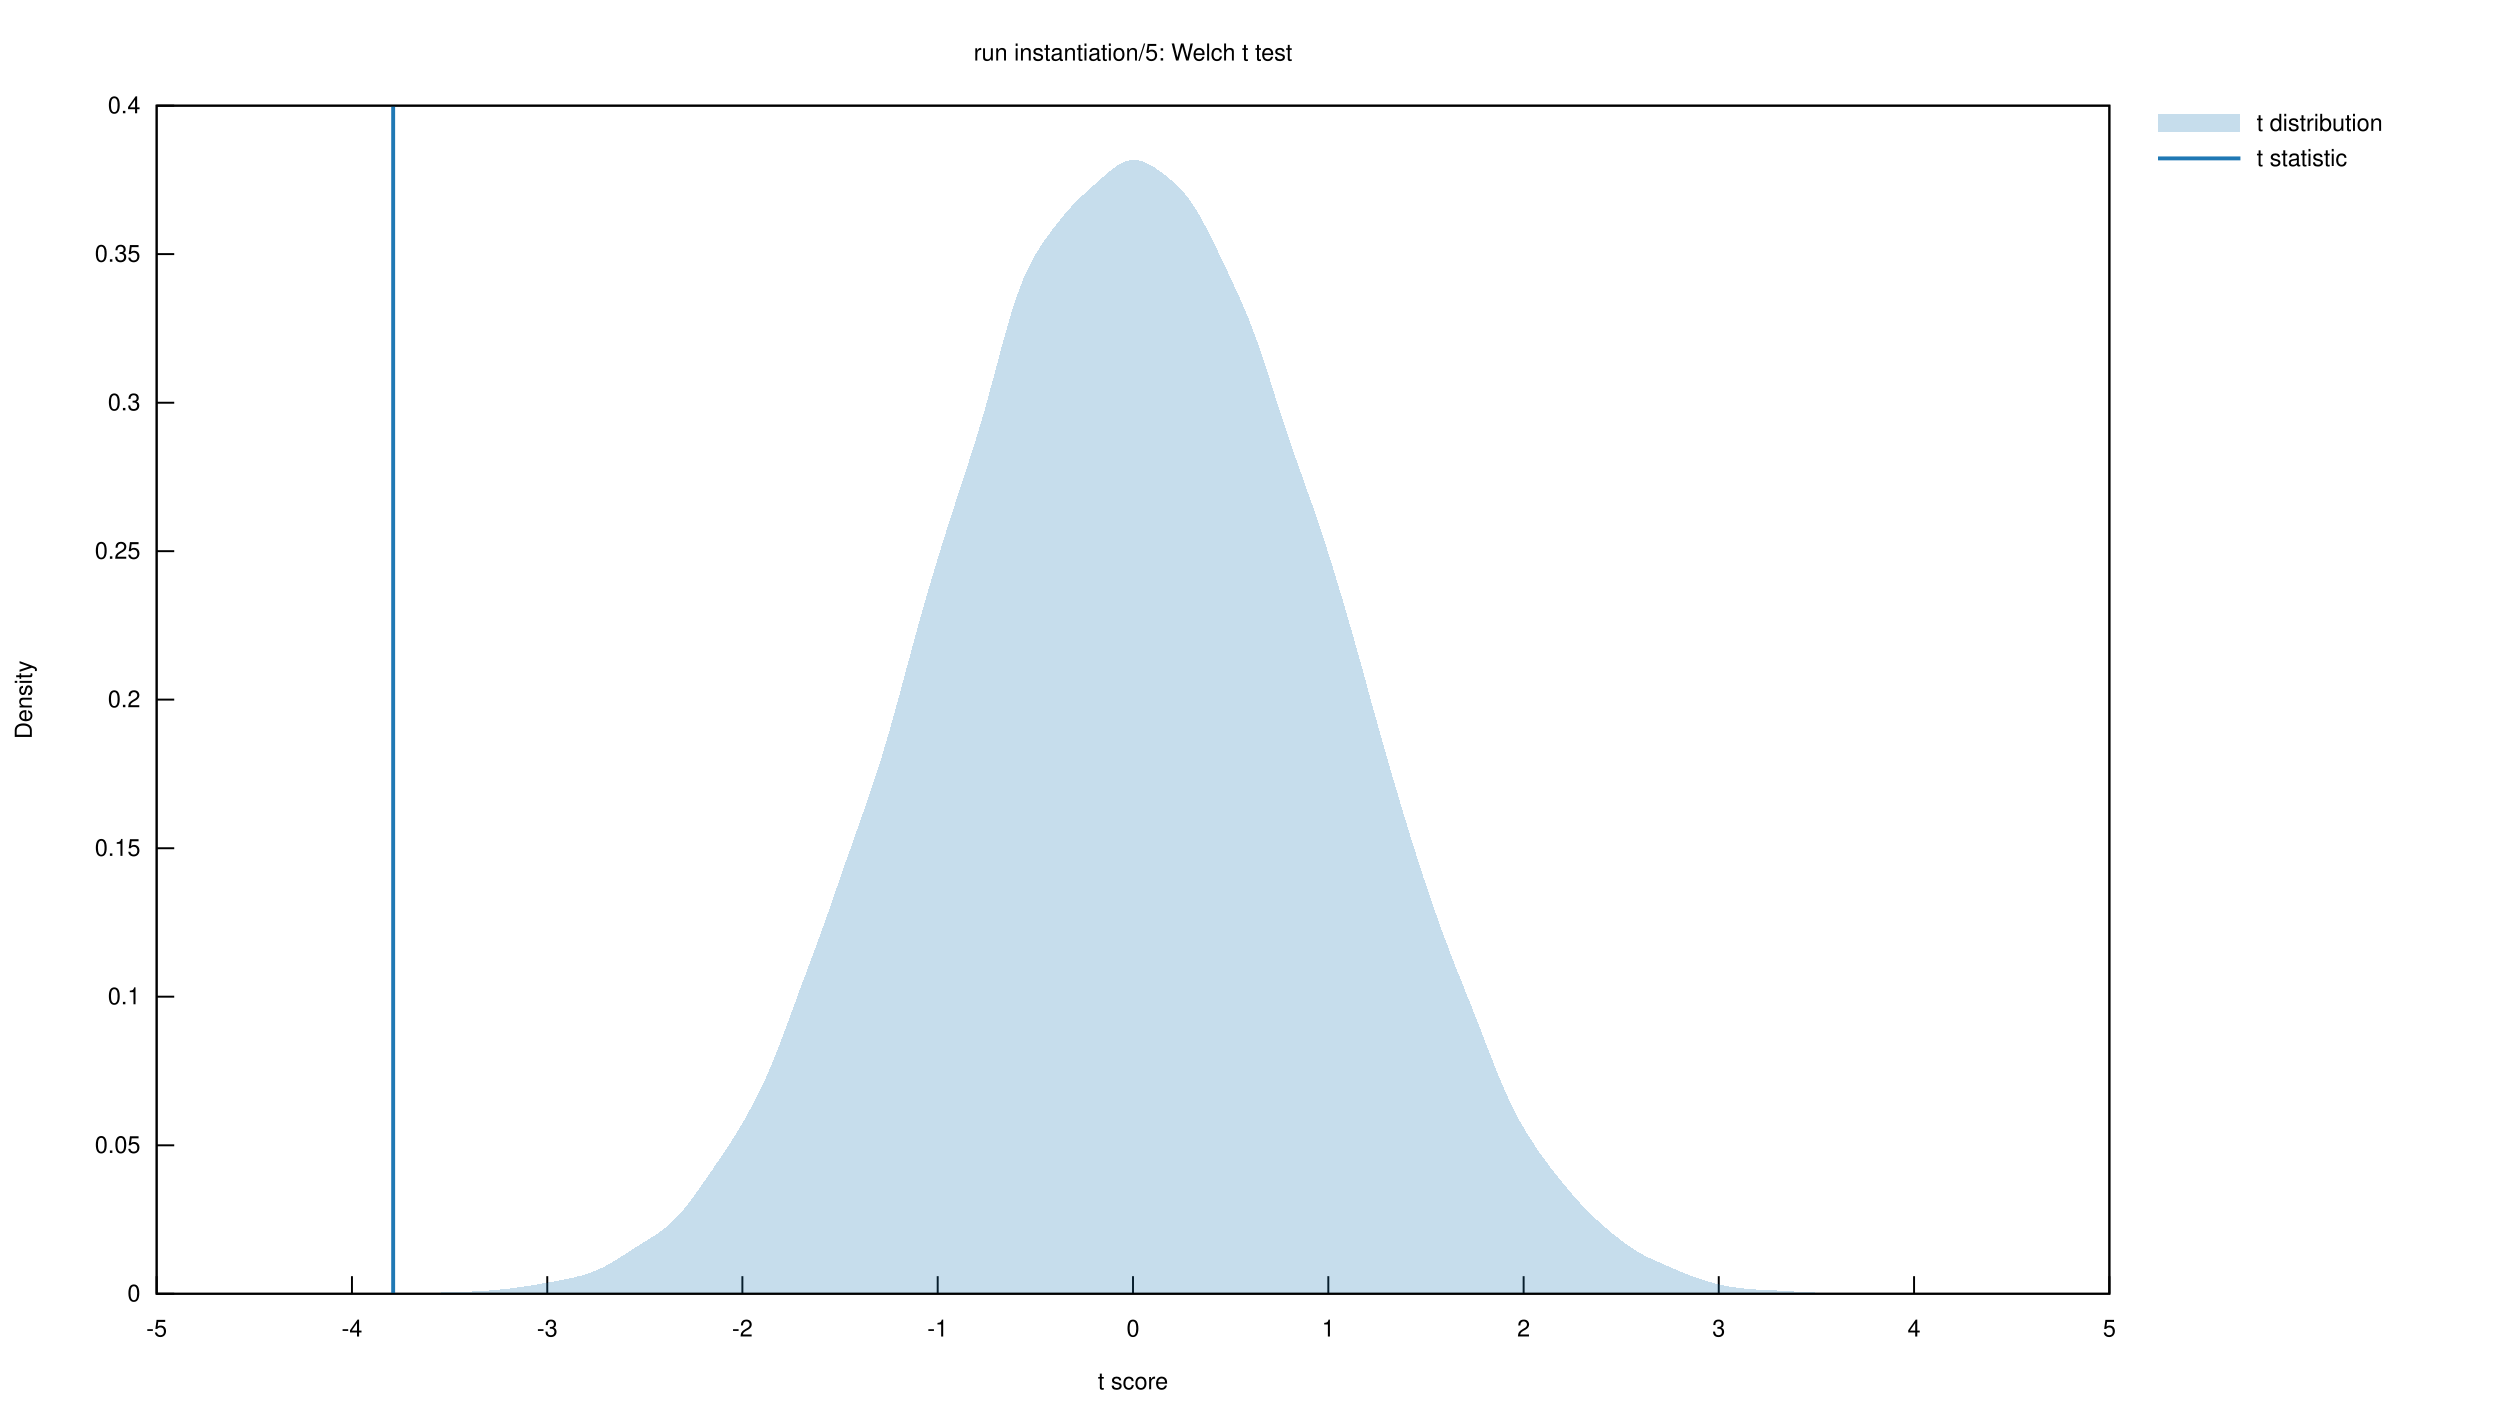
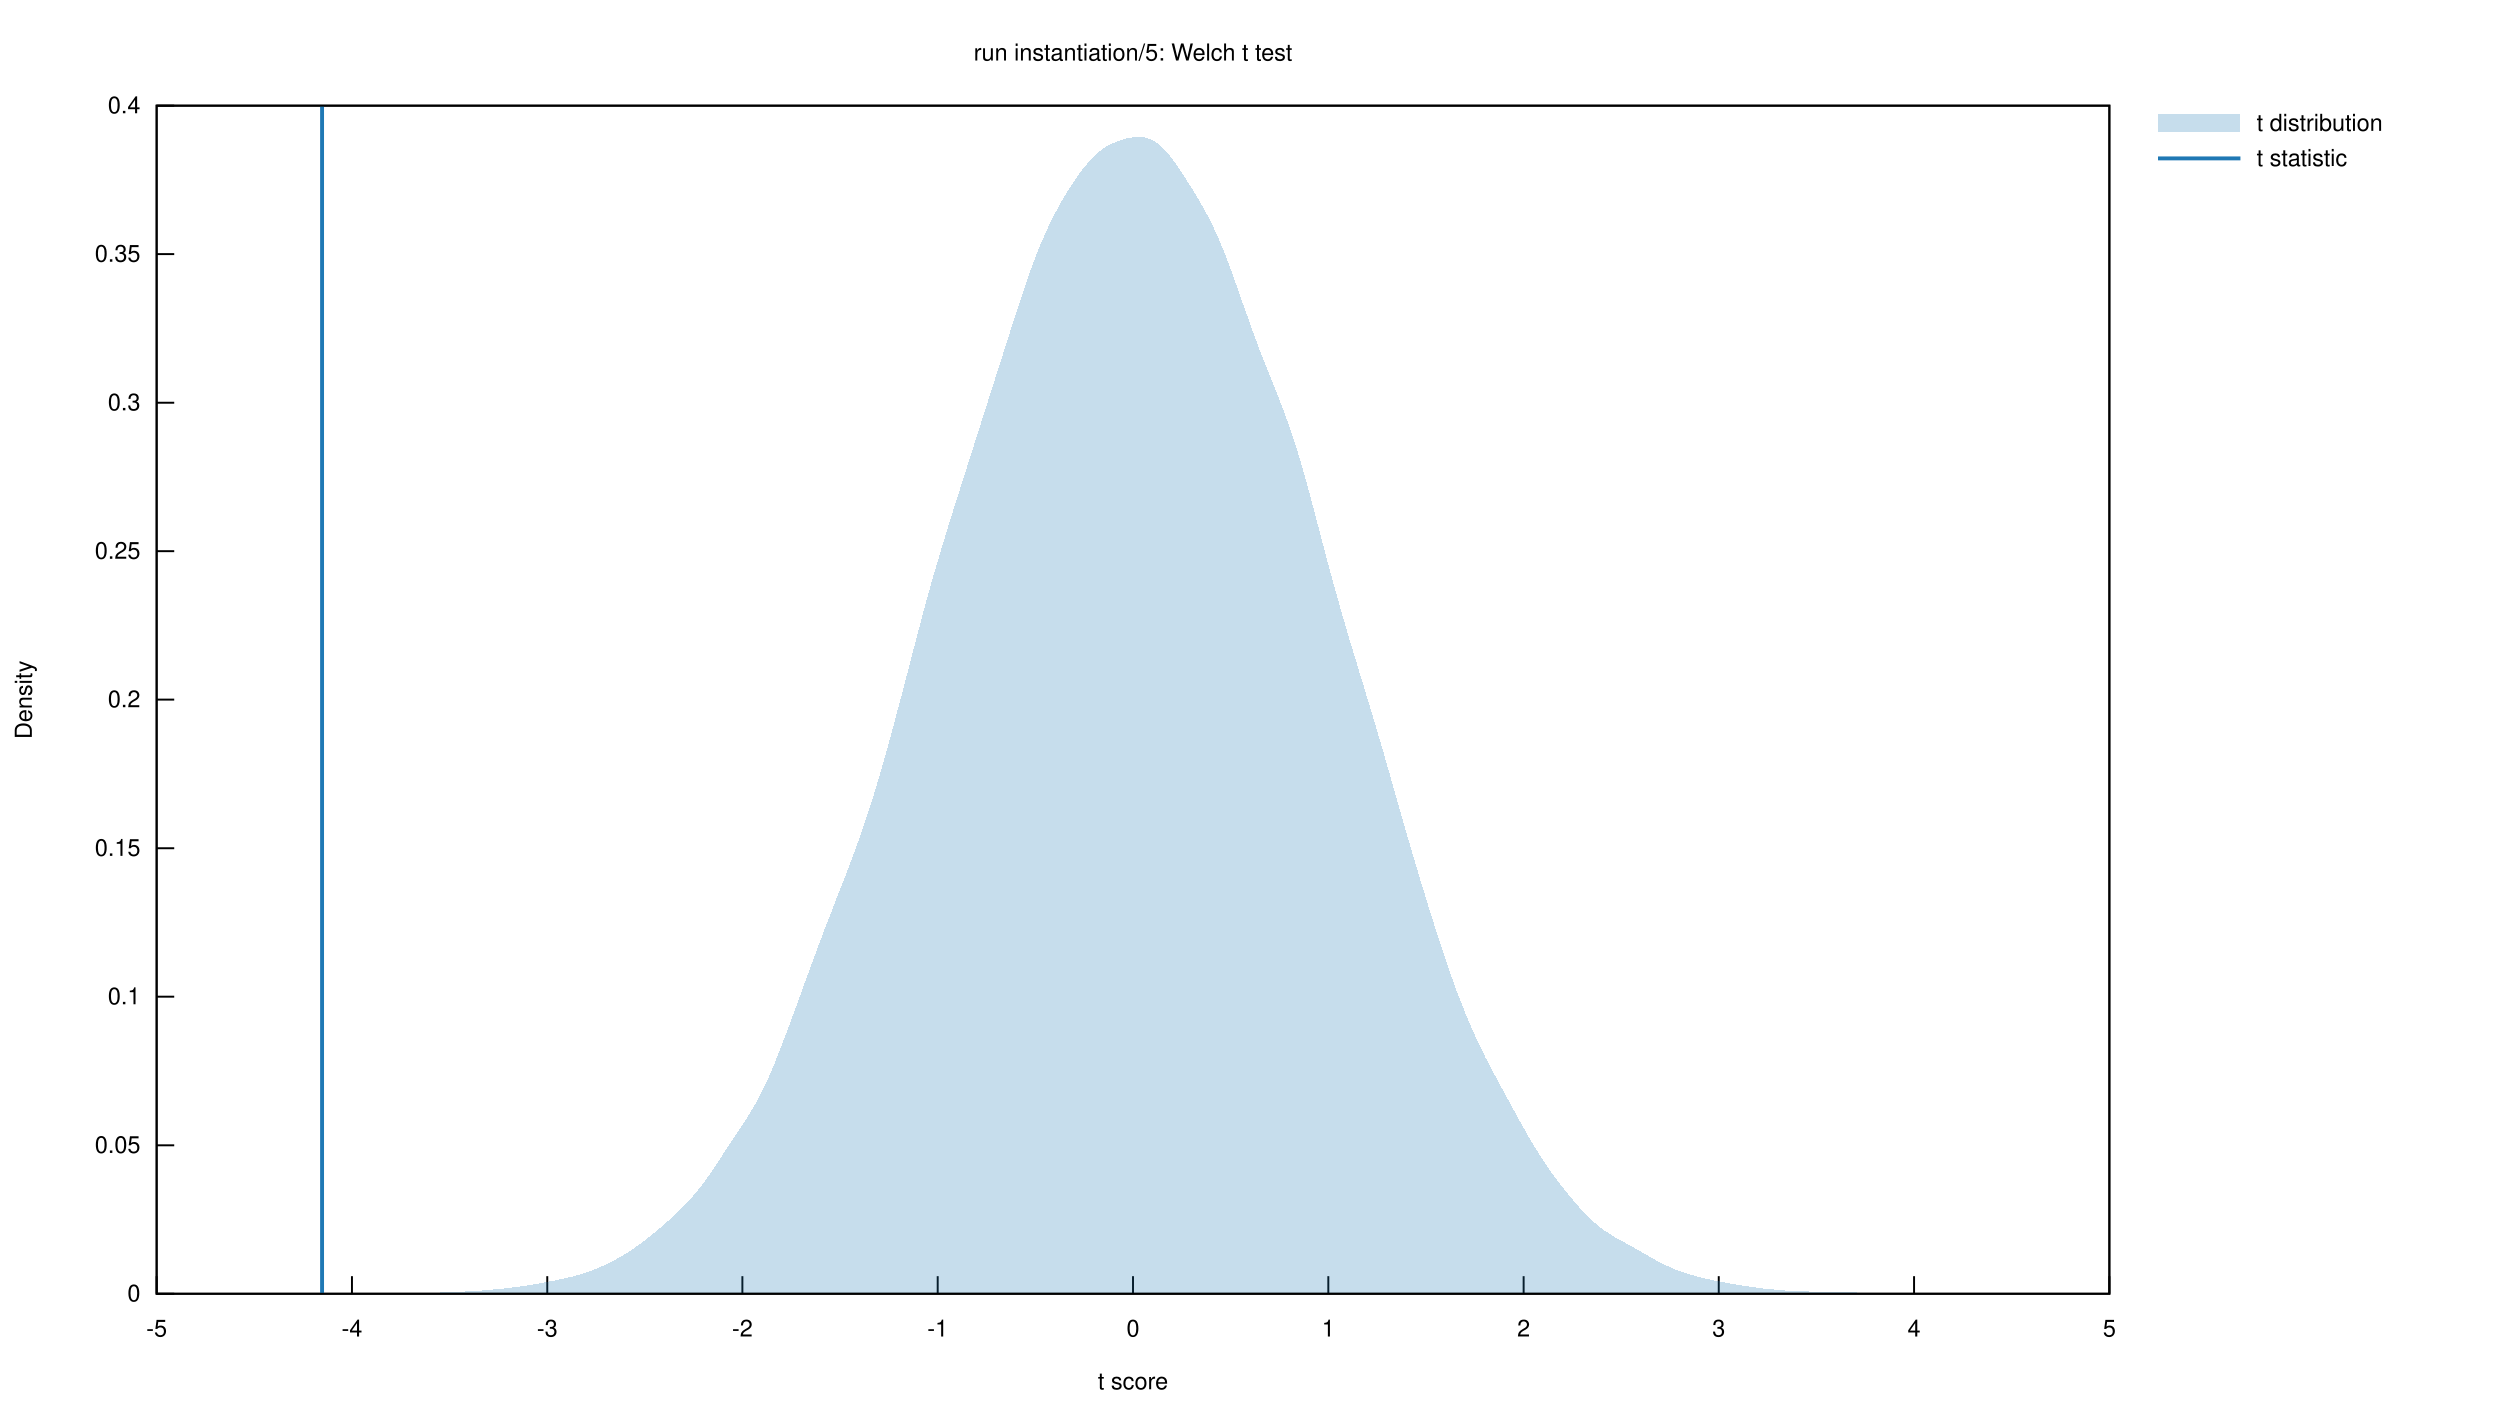
<svg xmlns="http://www.w3.org/2000/svg" xmlns:xlink="http://www.w3.org/1999/xlink" viewBox="0 0 1280 720">
  <g id="gnuplot_canvas">
    <rect x="0" y="0" width="1280" height="720" fill="none" />
    <defs>
      <circle id="gpDot" r="0.5" stroke-width="0.5" stroke="currentColor" />
      <path id="gpPt0" stroke-width="0.222" stroke="currentColor" d="M-1,0 h2 M0,-1 v2" />
      <path id="gpPt1" stroke-width="0.222" stroke="currentColor" d="M-1,-1 L1,1 M1,-1 L-1,1" />
      <path id="gpPt2" stroke-width="0.222" stroke="currentColor" d="M-1,0 L1,0 M0,-1 L0,1 M-1,-1 L1,1 M-1,1 L1,-1" />
      <rect id="gpPt3" stroke-width="0.222" stroke="currentColor" x="-1" y="-1" width="2" height="2" />
      <rect id="gpPt4" stroke-width="0.222" stroke="currentColor" fill="currentColor" x="-1" y="-1" width="2" height="2" />
      <circle id="gpPt5" stroke-width="0.222" stroke="currentColor" cx="0" cy="0" r="1" />
      <use xlink:href="#gpPt5" id="gpPt6" fill="currentColor" stroke="none" />
      <path id="gpPt7" stroke-width="0.222" stroke="currentColor" d="M0,-1.33 L-1.33,0.67 L1.33,0.67 z" />
      <use xlink:href="#gpPt7" id="gpPt8" fill="currentColor" stroke="none" />
      <use xlink:href="#gpPt7" id="gpPt9" stroke="currentColor" transform="rotate(180)" />
      <use xlink:href="#gpPt9" id="gpPt10" fill="currentColor" stroke="none" />
      <use xlink:href="#gpPt3" id="gpPt11" stroke="currentColor" transform="rotate(45)" />
      <use xlink:href="#gpPt11" id="gpPt12" fill="currentColor" stroke="none" />
      <path id="gpPt13" stroke-width="0.222" stroke="currentColor" d="M0,1.330 L1.265,0.411 L0.782,-1.067 L-0.782,-1.076 L-1.265,0.411 z" />
      <use xlink:href="#gpPt13" id="gpPt14" fill="currentColor" stroke="none" />
      <filter id="textbox" filterUnits="objectBoundingBox" x="0" y="0" height="1" width="1">
        <feFlood flood-color="white" flood-opacity="1" result="bgnd" />
        <feComposite in="SourceGraphic" in2="bgnd" operator="atop" />
      </filter>
      <filter id="greybox" filterUnits="objectBoundingBox" x="0" y="0" height="1" width="1">
        <feFlood flood-color="lightgrey" flood-opacity="1" result="grey" />
        <feComposite in="SourceGraphic" in2="grey" operator="atop" />
      </filter>
    </defs>
    <g fill="none" color="white" stroke="currentColor" stroke-width="1.00" stroke-linecap="butt" stroke-linejoin="miter">
</g>
    <g fill="none" color="black" stroke="currentColor" stroke-width="1.00" stroke-linecap="butt" stroke-linejoin="miter">
      <path stroke="black" d="M80.2,662.4 L89.2,662.4  " />
      <g transform="translate(71.9,666.3)" stroke="none" fill="black" font-family="Helvetica" font-size="12.00" text-anchor="end">
        <text>
          <tspan font-family="Helvetica"> 0</tspan>
        </text>
      </g>
    </g>
    <g fill="none" color="black" stroke="currentColor" stroke-width="1.00" stroke-linecap="butt" stroke-linejoin="miter">
      <path stroke="black" d="M80.2,586.4 L89.2,586.4  " />
      <g transform="translate(71.9,590.3)" stroke="none" fill="black" font-family="Helvetica" font-size="12.00" text-anchor="end">
        <text>
          <tspan font-family="Helvetica"> 0.05</tspan>
        </text>
      </g>
    </g>
    <g fill="none" color="black" stroke="currentColor" stroke-width="1.00" stroke-linecap="butt" stroke-linejoin="miter">
      <path stroke="black" d="M80.2,510.3 L89.2,510.3  " />
      <g transform="translate(71.9,514.2)" stroke="none" fill="black" font-family="Helvetica" font-size="12.00" text-anchor="end">
        <text>
          <tspan font-family="Helvetica"> 0.1</tspan>
        </text>
      </g>
    </g>
    <g fill="none" color="black" stroke="currentColor" stroke-width="1.00" stroke-linecap="butt" stroke-linejoin="miter">
      <path stroke="black" d="M80.2,434.3 L89.2,434.3  " />
      <g transform="translate(71.9,438.2)" stroke="none" fill="black" font-family="Helvetica" font-size="12.00" text-anchor="end">
        <text>
          <tspan font-family="Helvetica"> 0.15</tspan>
        </text>
      </g>
    </g>
    <g fill="none" color="black" stroke="currentColor" stroke-width="1.00" stroke-linecap="butt" stroke-linejoin="miter">
      <path stroke="black" d="M80.2,358.2 L89.2,358.2  " />
      <g transform="translate(71.9,362.1)" stroke="none" fill="black" font-family="Helvetica" font-size="12.00" text-anchor="end">
        <text>
          <tspan font-family="Helvetica"> 0.2</tspan>
        </text>
      </g>
    </g>
    <g fill="none" color="black" stroke="currentColor" stroke-width="1.00" stroke-linecap="butt" stroke-linejoin="miter">
      <path stroke="black" d="M80.2,282.2 L89.2,282.2  " />
      <g transform="translate(71.9,286.1)" stroke="none" fill="black" font-family="Helvetica" font-size="12.00" text-anchor="end">
        <text>
          <tspan font-family="Helvetica"> 0.25</tspan>
        </text>
      </g>
    </g>
    <g fill="none" color="black" stroke="currentColor" stroke-width="1.00" stroke-linecap="butt" stroke-linejoin="miter">
      <path stroke="black" d="M80.2,206.2 L89.2,206.2  " />
      <g transform="translate(71.9,210.1)" stroke="none" fill="black" font-family="Helvetica" font-size="12.00" text-anchor="end">
        <text>
          <tspan font-family="Helvetica"> 0.3</tspan>
        </text>
      </g>
    </g>
    <g fill="none" color="black" stroke="currentColor" stroke-width="1.00" stroke-linecap="butt" stroke-linejoin="miter">
      <path stroke="black" d="M80.2,130.1 L89.2,130.1  " />
      <g transform="translate(71.9,134.0)" stroke="none" fill="black" font-family="Helvetica" font-size="12.00" text-anchor="end">
        <text>
          <tspan font-family="Helvetica"> 0.35</tspan>
        </text>
      </g>
    </g>
    <g fill="none" color="black" stroke="currentColor" stroke-width="1.00" stroke-linecap="butt" stroke-linejoin="miter">
      <path stroke="black" d="M80.2,54.1 L89.2,54.1  " />
      <g transform="translate(71.9,58.0)" stroke="none" fill="black" font-family="Helvetica" font-size="12.00" text-anchor="end">
        <text>
          <tspan font-family="Helvetica"> 0.4</tspan>
        </text>
      </g>
    </g>
    <g fill="none" color="black" stroke="currentColor" stroke-width="1.00" stroke-linecap="butt" stroke-linejoin="miter">
      <path stroke="black" d="M80.2,662.4 L80.2,653.4  " />
      <g transform="translate(80.2,684.3)" stroke="none" fill="black" font-family="Helvetica" font-size="12.00" text-anchor="middle">
        <text>
          <tspan font-family="Helvetica">-5</tspan>
        </text>
      </g>
    </g>
    <g fill="none" color="black" stroke="currentColor" stroke-width="1.00" stroke-linecap="butt" stroke-linejoin="miter">
      <path stroke="black" d="M180.2,662.4 L180.2,653.4  " />
      <g transform="translate(180.2,684.3)" stroke="none" fill="black" font-family="Helvetica" font-size="12.00" text-anchor="middle">
        <text>
          <tspan font-family="Helvetica">-4</tspan>
        </text>
      </g>
    </g>
    <g fill="none" color="black" stroke="currentColor" stroke-width="1.00" stroke-linecap="butt" stroke-linejoin="miter">
      <path stroke="black" d="M280.2,662.4 L280.2,653.4  " />
      <g transform="translate(280.2,684.3)" stroke="none" fill="black" font-family="Helvetica" font-size="12.00" text-anchor="middle">
        <text>
          <tspan font-family="Helvetica">-3</tspan>
        </text>
      </g>
    </g>
    <g fill="none" color="black" stroke="currentColor" stroke-width="1.00" stroke-linecap="butt" stroke-linejoin="miter">
      <path stroke="black" d="M380.1,662.4 L380.1,653.4  " />
      <g transform="translate(380.1,684.3)" stroke="none" fill="black" font-family="Helvetica" font-size="12.00" text-anchor="middle">
        <text>
          <tspan font-family="Helvetica">-2</tspan>
        </text>
      </g>
    </g>
    <g fill="none" color="black" stroke="currentColor" stroke-width="1.00" stroke-linecap="butt" stroke-linejoin="miter">
      <path stroke="black" d="M480.1,662.4 L480.1,653.4  " />
      <g transform="translate(480.1,684.3)" stroke="none" fill="black" font-family="Helvetica" font-size="12.00" text-anchor="middle">
        <text>
          <tspan font-family="Helvetica">-1</tspan>
        </text>
      </g>
    </g>
    <g fill="none" color="black" stroke="currentColor" stroke-width="1.00" stroke-linecap="butt" stroke-linejoin="miter">
      <path stroke="black" d="M580.1,662.4 L580.1,653.4  " />
      <g transform="translate(580.1,684.3)" stroke="none" fill="black" font-family="Helvetica" font-size="12.00" text-anchor="middle">
        <text>
          <tspan font-family="Helvetica"> 0</tspan>
        </text>
      </g>
    </g>
    <g fill="none" color="black" stroke="currentColor" stroke-width="1.00" stroke-linecap="butt" stroke-linejoin="miter">
      <path stroke="black" d="M680.1,662.4 L680.1,653.4  " />
      <g transform="translate(680.1,684.3)" stroke="none" fill="black" font-family="Helvetica" font-size="12.00" text-anchor="middle">
        <text>
          <tspan font-family="Helvetica"> 1</tspan>
        </text>
      </g>
    </g>
    <g fill="none" color="black" stroke="currentColor" stroke-width="1.00" stroke-linecap="butt" stroke-linejoin="miter">
      <path stroke="black" d="M780.1,662.4 L780.1,653.4  " />
      <g transform="translate(780.1,684.3)" stroke="none" fill="black" font-family="Helvetica" font-size="12.00" text-anchor="middle">
        <text>
          <tspan font-family="Helvetica"> 2</tspan>
        </text>
      </g>
    </g>
    <g fill="none" color="black" stroke="currentColor" stroke-width="1.00" stroke-linecap="butt" stroke-linejoin="miter">
      <path stroke="black" d="M880.0,662.4 L880.0,653.4  " />
      <g transform="translate(880.0,684.3)" stroke="none" fill="black" font-family="Helvetica" font-size="12.00" text-anchor="middle">
        <text>
          <tspan font-family="Helvetica"> 3</tspan>
        </text>
      </g>
    </g>
    <g fill="none" color="black" stroke="currentColor" stroke-width="1.00" stroke-linecap="butt" stroke-linejoin="miter">
      <path stroke="black" d="M980.0,662.4 L980.0,653.4  " />
      <g transform="translate(980.0,684.3)" stroke="none" fill="black" font-family="Helvetica" font-size="12.00" text-anchor="middle">
        <text>
          <tspan font-family="Helvetica"> 4</tspan>
        </text>
      </g>
    </g>
    <g fill="none" color="black" stroke="currentColor" stroke-width="1.00" stroke-linecap="butt" stroke-linejoin="miter">
      <path stroke="black" d="M1080.0,662.4 L1080.0,653.4  " />
      <g transform="translate(1080.0,684.3)" stroke="none" fill="black" font-family="Helvetica" font-size="12.00" text-anchor="middle">
        <text>
          <tspan font-family="Helvetica"> 5</tspan>
        </text>
      </g>
    </g>
    <g fill="none" color="black" stroke="currentColor" stroke-width="1.00" stroke-linecap="butt" stroke-linejoin="miter">
</g>
    <g fill="none" color="black" stroke="currentColor" stroke-width="1.00" stroke-linecap="butt" stroke-linejoin="miter">
      <path stroke="black" d="M80.2,54.1 L80.2,662.4 L1080.0,662.4 L1080.0,54.1 L80.2,54.1 Z  " />
    </g>
    <g fill="none" color="black" stroke="currentColor" stroke-width="1.00" stroke-linecap="butt" stroke-linejoin="miter">
      <g transform="translate(16.3,358.3) rotate(270)" stroke="none" fill="black" font-family="Helvetica" font-size="12.00" text-anchor="middle">
        <text>
          <tspan font-family="Helvetica">Density</tspan>
        </text>
      </g>
    </g>
    <g fill="none" color="black" stroke="currentColor" stroke-width="1.00" stroke-linecap="butt" stroke-linejoin="miter">
      <g transform="translate(580.1,711.3)" stroke="none" fill="black" font-family="Helvetica" font-size="12.00" text-anchor="middle">
        <text>
          <tspan font-family="Helvetica">t score</tspan>
        </text>
      </g>
    </g>
    <g fill="none" color="black" stroke="currentColor" stroke-width="1.00" stroke-linecap="butt" stroke-linejoin="miter">
      <g transform="translate(580.1,31.0)" stroke="none" fill="black" font-family="Helvetica" font-size="12.00" text-anchor="middle">
        <text>
          <tspan font-family="Helvetica">run instantiation/5: Welch t test</tspan>
        </text>
      </g>
    </g>
    <g id="gnuplot_plot_1">
      <g fill="none" color="black" stroke="currentColor" stroke-width="1.00" stroke-linecap="butt" stroke-linejoin="miter">
        <g transform="translate(1155.4,67.0)" stroke="none" fill="black" font-family="Helvetica" font-size="12.00" text-anchor="start">
          <text>
            <tspan font-family="Helvetica">t distribution</tspan>
          </text>
        </g>
      </g>
      <g fill="none" color="black" stroke="currentColor" stroke-width="1.00" stroke-linecap="butt" stroke-linejoin="miter">
        <g stroke="none" shape-rendering="crispEdges">
          <polygon fill="rgb( 31, 120, 180)" fill-opacity="0.25" points="1104.9,67.6 1147.1,67.6 1147.1,58.6 1104.9,58.6 " />
-           <polygon fill="rgb( 31, 120, 180)" fill-opacity="0.25" points="147.0,662.4 148.7,662.4 150.4,662.4 152.2,662.4 153.9,662.4 155.6,662.4 157.3,662.4 159.1,662.4 160.8,662.4 162.5,662.4 164.3,662.4 166.0,662.4 167.7,662.4 169.5,662.4 171.2,662.3 172.9,662.3 174.7,662.3 176.4,662.3 178.1,662.3 179.9,662.3 181.6,662.3 183.3,662.3 185.1,662.3 186.8,662.3 188.5,662.3 190.3,662.3 192.0,662.3 193.7,662.3 195.5,662.3 197.2,662.3 198.9,662.3 200.6,662.3 202.4,662.3 204.1,662.3 205.8,662.3 207.6,662.3 209.3,662.3 211.0,662.2 212.8,662.2 214.5,662.1 216.2,662.1 218.0,662.0 219.7,662.0 221.4,661.9 223.2,661.8 224.9,661.8 226.6,661.7 228.4,661.7 230.1,661.6 231.8,661.5 233.6,661.5 235.3,661.4 237.0,661.4 238.8,661.3 240.5,661.3 242.2,661.2 243.9,661.1 245.7,661.0 247.4,660.9 249.1,660.8 250.9,660.7 252.6,660.5 254.3,660.4 256.1,660.2 257.8,660.0 259.5,659.8 261.3,659.7 263.0,659.4 264.7,659.2 266.5,659.0 268.2,658.7 269.9,658.5 271.7,658.2 273.4,657.9 275.1,657.6 276.9,657.3 278.6,657.0 280.3,656.7 282.1,656.4 283.8,656.1 285.5,655.8 287.3,655.4 289.0,655.1 290.7,654.7 292.4,654.4 294.2,654.0 295.9,653.5 297.6,653.1 299.4,652.6 301.1,652.0 302.8,651.4 304.6,650.7 306.3,650.0 308.0,649.2 309.8,648.3 311.5,647.3 313.2,646.4 315.0,645.3 316.7,644.3 318.4,643.2 320.2,642.1 321.9,640.9 323.6,639.8 325.4,638.7 327.1,637.6 328.8,636.5 330.6,635.5 332.3,634.4 334.0,633.3 335.7,632.2 337.5,631.0 339.2,629.7 340.9,628.4 342.7,626.9 344.4,625.3 346.1,623.6 347.9,621.7 349.6,619.7 351.3,617.6 353.1,615.3 354.8,613.0 356.5,610.6 358.3,608.2 360.0,605.7 361.7,603.2 363.5,600.7 365.2,598.2 366.9,595.6 368.7,593.1 370.4,590.5 372.1,587.9 373.9,585.2 375.6,582.5 377.3,579.7 379.1,576.8 380.8,573.9 382.5,570.8 384.2,567.7 386.0,564.5 387.7,561.1 389.4,557.6 391.2,553.9 392.9,550.1 394.6,546.0 396.4,541.8 398.1,537.5 399.8,533.0 401.6,528.3 403.3,523.7 405.0,518.9 406.8,514.2 408.5,509.5 410.2,504.7 412.0,500.1 413.7,495.4 415.4,490.8 417.2,486.1 418.9,481.4 420.6,476.7 422.4,471.9 424.1,467.0 425.8,462.1 427.5,457.1 429.3,452.1 431.0,447.1 432.7,442.1 434.5,437.2 436.2,432.3 437.9,427.3 439.7,422.5 441.4,417.6 443.1,412.6 444.9,407.6 446.6,402.5 448.3,397.3 450.1,391.9 451.8,386.3 453.5,380.5 455.3,374.5 457.0,368.4 458.7,362.2 460.5,355.8 462.2,349.4 463.9,343.0 465.7,336.6 467.4,330.2 469.1,323.9 470.8,317.7 472.6,311.6 474.3,305.6 476.0,299.7 477.8,293.8 479.5,288.1 481.2,282.4 483.0,276.8 484.7,271.2 486.4,265.8 488.2,260.4 489.9,255.1 491.6,249.8 493.4,244.5 495.1,239.3 496.8,233.9 498.6,228.5 500.3,222.9 502.0,217.1 503.8,211.2 505.5,205.0 507.2,198.6 509.0,192.2 510.7,185.7 512.4,179.2 514.2,172.8 515.9,166.7 517.6,160.9 519.3,155.4 521.1,150.3 522.8,145.7 524.5,141.4 526.3,137.6 528.0,134.2 529.7,131.0 531.5,128.1 533.2,125.4 534.9,122.9 536.7,120.5 538.4,118.1 540.1,115.9 541.9,113.6 543.6,111.5 545.3,109.4 547.1,107.4 548.8,105.5 550.5,103.7 552.3,102.0 554.0,100.3 555.7,98.7 557.5,97.1 559.2,95.6 560.9,94.0 562.6,92.5 564.4,90.9 566.1,89.4 567.8,87.9 569.6,86.5 571.3,85.3 573.0,84.1 574.8,83.2 576.5,82.5 578.2,82.1 580.0,81.8 581.7,81.9 583.4,82.2 585.2,82.7 586.9,83.4 588.6,84.3 590.4,85.3 592.1,86.4 593.8,87.6 595.6,88.9 597.3,90.3 599.0,91.7 600.8,93.2 602.5,94.8 604.2,96.6 606.0,98.5 607.7,100.5 609.4,102.8 611.1,105.3 612.9,108.1 614.6,111.0 616.3,114.2 618.1,117.5 619.8,121.0 621.5,124.5 623.3,128.1 625.0,131.7 626.7,135.4 628.5,139.0 630.2,142.7 631.9,146.4 633.7,150.1 635.4,154.0 637.1,158.0 638.9,162.2 640.6,166.6 642.3,171.2 644.1,176.0 645.8,181.0 647.5,186.2 649.3,191.6 651.0,197.0 652.7,202.4 654.4,207.8 656.2,213.2 657.9,218.5 659.6,223.6 661.4,228.7 663.1,233.7 664.8,238.6 666.6,243.5 668.3,248.4 670.0,253.3 671.8,258.2 673.5,263.2 675.2,268.3 677.0,273.5 678.7,278.8 680.4,284.2 682.2,289.8 683.9,295.4 685.6,301.1 687.4,306.9 689.1,312.8 690.8,318.8 692.6,324.9 694.3,331.0 696.0,337.2 697.8,343.4 699.5,349.7 701.2,356.0 702.9,362.2 704.7,368.5 706.4,374.7 708.1,380.8 709.9,386.9 711.6,393.0 713.3,398.9 715.1,404.8 716.8,410.6 718.5,416.4 720.3,422.1 722.0,427.7 723.7,433.3 725.5,438.8 727.2,444.2 728.9,449.5 730.7,454.7 732.4,459.9 734.1,464.9 735.9,469.8 737.6,474.7 739.3,479.4 741.1,484.0 742.8,488.6 744.5,493.0 746.2,497.4 748.0,501.7 749.7,506.0 751.4,510.4 753.2,514.7 754.9,519.1 756.6,523.5 758.4,528.0 760.1,532.5 761.8,537.0 763.6,541.5 765.3,545.9 767.0,550.2 768.8,554.4 770.5,558.4 772.2,562.2 774.0,565.9 775.7,569.4 777.4,572.7 779.2,575.8 780.9,578.8 782.6,581.6 784.4,584.3 786.1,586.9 787.8,589.5 789.5,591.9 791.3,594.3 793.0,596.6 794.7,598.9 796.5,601.1 798.2,603.3 799.9,605.4 801.7,607.5 803.4,609.6 805.1,611.6 806.9,613.6 808.6,615.5 810.3,617.4 812.1,619.2 813.8,621.0 815.5,622.7 817.3,624.3 819.0,625.9 820.7,627.4 822.5,628.9 824.2,630.4 825.9,631.8 827.7,633.2 829.4,634.6 831.1,635.9 832.9,637.1 834.6,638.4 836.3,639.5 838.0,640.6 839.8,641.6 841.5,642.6 843.2,643.5 845.0,644.3 846.7,645.1 848.4,645.9 850.2,646.6 851.9,647.4 853.6,648.1 855.4,648.9 857.1,649.6 858.8,650.3 860.6,651.1 862.3,651.8 864.0,652.5 865.8,653.2 867.5,653.8 869.2,654.4 871.0,655.0 872.7,655.6 874.4,656.1 876.2,656.6 877.9,657.1 879.6,657.5 881.3,657.9 883.1,658.3 884.8,658.6 886.5,658.9 888.3,659.1 890.0,659.4 891.7,659.6 893.5,659.8 895.2,659.9 896.9,660.1 898.7,660.2 900.4,660.3 902.1,660.4 903.9,660.5 905.6,660.6 907.3,660.7 909.1,660.7 910.8,660.8 912.5,660.9 914.3,661.0 916.0,661.1 917.7,661.2 919.5,661.3 921.2,661.4 922.9,661.5 924.7,661.6 926.4,661.6 928.1,661.7 929.8,661.8 931.6,661.9 933.3,661.9 935.0,662.0 936.8,662.0 938.5,662.1 940.2,662.1 942.0,662.1 943.7,662.2 945.4,662.2 947.2,662.2 948.9,662.3 950.6,662.3 952.4,662.3 954.1,662.3 955.8,662.3 957.6,662.3 959.3,662.4 961.0,662.4 962.8,662.4 964.5,662.4 966.2,662.4 968.0,662.4 969.7,662.4 971.4,662.4 973.1,662.3 974.9,662.3 976.6,662.3 978.3,662.3 980.1,662.3 981.8,662.3 983.5,662.3 985.3,662.4 987.0,662.4 988.7,662.4 990.5,662.4 992.2,662.4 993.9,662.4 995.7,662.4 997.4,662.4 999.1,662.4 1000.9,662.4 1002.6,662.4 1004.3,662.4 1006.1,662.4 1007.8,662.4 1009.5,662.4 1011.3,662.4 1011.3,662.4 1009.5,662.4 1007.8,662.4 1006.1,662.4 1004.3,662.4 1002.6,662.4 1000.9,662.4 999.1,662.4 997.4,662.4 995.7,662.4 993.9,662.4 992.2,662.4 990.5,662.4 988.7,662.4 987.0,662.4 985.3,662.4 983.5,662.4 981.8,662.4 980.1,662.4 978.3,662.4 976.6,662.4 974.9,662.4 973.1,662.4 971.4,662.4 969.7,662.4 968.0,662.4 966.2,662.4 964.5,662.4 962.8,662.4 961.0,662.4 959.3,662.4 957.6,662.4 955.8,662.4 954.1,662.4 952.4,662.4 950.6,662.4 948.9,662.4 947.2,662.4 945.4,662.4 943.7,662.4 942.0,662.4 940.2,662.4 938.5,662.4 936.8,662.4 935.0,662.4 933.3,662.4 931.6,662.4 929.8,662.4 928.1,662.4 926.4,662.4 924.7,662.4 922.9,662.4 921.2,662.4 919.5,662.4 917.7,662.4 916.0,662.4 914.3,662.4 912.5,662.4 910.8,662.4 909.1,662.4 907.3,662.4 905.6,662.4 903.9,662.4 902.1,662.4 900.4,662.4 898.7,662.4 896.9,662.4 895.2,662.4 893.5,662.4 891.7,662.4 890.0,662.4 888.3,662.4 886.5,662.4 884.8,662.4 883.1,662.4 881.3,662.4 879.6,662.4 877.9,662.4 876.2,662.4 874.4,662.4 872.7,662.4 871.0,662.4 869.2,662.4 867.5,662.4 865.8,662.4 864.0,662.4 862.3,662.4 860.6,662.4 858.8,662.4 857.1,662.4 855.4,662.4 853.6,662.4 851.9,662.4 850.2,662.4 848.4,662.4 846.7,662.4 845.0,662.4 843.2,662.4 841.5,662.4 839.8,662.4 838.0,662.4 836.3,662.4 834.6,662.4 832.9,662.4 831.1,662.4 829.4,662.4 827.7,662.4 825.9,662.4 824.2,662.4 822.5,662.4 820.7,662.4 819.0,662.4 817.3,662.4 815.5,662.4 813.8,662.4 812.1,662.4 810.3,662.4 808.6,662.4 806.9,662.4 805.1,662.4 803.4,662.4 801.7,662.4 799.9,662.4 798.2,662.4 796.5,662.4 794.7,662.4 793.0,662.4 791.3,662.4 789.5,662.4 787.8,662.4 786.1,662.4 784.4,662.4 782.6,662.4 780.9,662.4 779.2,662.4 777.4,662.4 775.7,662.4 774.0,662.4 772.2,662.4 770.5,662.4 768.8,662.4 767.0,662.4 765.3,662.4 763.6,662.4 761.8,662.4 760.1,662.4 758.4,662.4 756.6,662.4 754.9,662.4 753.2,662.4 751.4,662.4 749.7,662.4 748.0,662.4 746.2,662.4 744.5,662.4 742.8,662.4 741.1,662.4 739.3,662.4 737.6,662.4 735.9,662.4 734.1,662.4 732.4,662.4 730.7,662.4 728.9,662.4 727.2,662.4 725.5,662.4 723.7,662.4 722.0,662.4 720.3,662.4 718.5,662.4 716.8,662.4 715.1,662.4 713.3,662.4 711.6,662.4 709.9,662.4 708.1,662.4 706.4,662.4 704.7,662.4 702.9,662.4 701.2,662.4 699.5,662.4 697.8,662.4 696.0,662.4 694.3,662.4 692.6,662.4 690.8,662.4 689.1,662.4 687.4,662.4 685.6,662.4 683.9,662.4 682.2,662.4 680.4,662.4 678.7,662.4 677.0,662.4 675.2,662.4 673.5,662.4 671.8,662.4 670.0,662.4 668.3,662.4 666.6,662.4 664.8,662.4 663.1,662.4 661.4,662.4 659.6,662.4 657.9,662.4 656.2,662.4 654.4,662.4 652.7,662.4 651.0,662.4 649.3,662.4 647.5,662.4 645.8,662.4 644.1,662.4 642.3,662.4 640.6,662.4 638.9,662.4 637.1,662.4 635.4,662.4 633.7,662.4 631.9,662.4 630.2,662.4 628.5,662.4 626.7,662.4 625.0,662.4 623.3,662.4 621.5,662.4 619.8,662.4 618.1,662.4 616.3,662.4 614.6,662.4 612.9,662.4 611.1,662.4 609.4,662.4 607.7,662.4 606.0,662.4 604.2,662.4 602.5,662.4 600.8,662.4 599.0,662.4 597.3,662.4 595.6,662.4 593.8,662.4 592.1,662.4 590.4,662.4 588.6,662.4 586.9,662.4 585.2,662.4 583.4,662.4 581.7,662.4 580.0,662.4 578.2,662.4 576.5,662.4 574.8,662.4 573.0,662.4 571.3,662.4 569.6,662.4 567.8,662.4 566.1,662.4 564.4,662.4 562.6,662.4 560.9,662.4 559.2,662.4 557.5,662.4 555.7,662.4 554.0,662.4 552.3,662.4 550.5,662.4 548.8,662.4 547.1,662.4 545.3,662.4 543.6,662.4 541.9,662.4 540.1,662.4 538.4,662.4 536.7,662.4 534.9,662.4 533.2,662.4 531.5,662.4 529.7,662.4 528.0,662.4 526.3,662.4 524.5,662.4 522.8,662.4 521.1,662.4 519.3,662.4 517.6,662.4 515.9,662.4 514.2,662.4 512.4,662.4 510.7,662.4 509.0,662.4 507.2,662.4 505.5,662.4 503.8,662.4 502.0,662.4 500.3,662.4 498.6,662.4 496.8,662.4 495.1,662.4 493.4,662.4 491.6,662.4 489.9,662.4 488.2,662.4 486.4,662.4 484.7,662.4 483.0,662.4 481.2,662.4 479.5,662.4 477.8,662.4 476.0,662.4 474.3,662.4 472.6,662.4 470.8,662.4 469.1,662.4 467.4,662.4 465.7,662.4 463.9,662.4 462.2,662.4 460.5,662.4 458.7,662.4 457.0,662.4 455.3,662.4 453.5,662.4 451.8,662.4 450.1,662.4 448.3,662.4 446.6,662.4 444.9,662.4 443.1,662.4 441.4,662.4 439.7,662.4 437.9,662.4 436.2,662.4 434.5,662.4 432.7,662.4 431.0,662.4 429.3,662.4 427.5,662.4 425.8,662.4 424.1,662.4 422.4,662.4 420.6,662.4 418.9,662.4 417.2,662.4 415.4,662.4 413.7,662.4 412.0,662.4 410.2,662.4 408.5,662.4 406.8,662.4 405.0,662.4 403.3,662.4 401.6,662.4 399.8,662.4 398.1,662.4 396.4,662.4 394.6,662.4 392.9,662.4 391.2,662.4 389.4,662.4 387.7,662.4 386.0,662.4 384.2,662.4 382.5,662.4 380.8,662.4 379.1,662.4 377.3,662.4 375.6,662.4 373.9,662.4 372.1,662.4 370.4,662.4 368.7,662.4 366.9,662.4 365.2,662.4 363.5,662.4 361.7,662.4 360.0,662.4 358.3,662.4 356.5,662.4 354.8,662.4 353.1,662.4 351.3,662.4 349.6,662.4 347.9,662.4 346.1,662.4 344.4,662.4 342.7,662.4 340.9,662.4 339.2,662.4 337.5,662.4 335.7,662.4 334.0,662.4 332.3,662.4 330.6,662.4 328.8,662.4 327.1,662.4 325.4,662.4 323.6,662.4 321.9,662.4 320.2,662.4 318.4,662.4 316.7,662.4 315.0,662.4 313.2,662.4 311.5,662.4 309.8,662.4 308.0,662.4 306.3,662.4 304.6,662.4 302.8,662.4 301.1,662.4 299.4,662.4 297.6,662.4 295.9,662.4 294.2,662.4 292.4,662.4 290.7,662.4 289.0,662.4 287.3,662.4 285.5,662.4 283.8,662.4 282.1,662.4 280.3,662.4 278.6,662.4 276.9,662.4 275.1,662.4 273.4,662.4 271.7,662.4 269.9,662.4 268.2,662.4 266.5,662.4 264.7,662.4 263.0,662.4 261.3,662.4 259.5,662.4 257.8,662.4 256.1,662.4 254.3,662.4 252.6,662.4 250.9,662.4 249.1,662.4 247.4,662.4 245.7,662.4 243.9,662.4 242.2,662.4 240.5,662.4 238.8,662.4 237.0,662.4 235.3,662.4 233.6,662.4 231.8,662.4 230.1,662.4 228.4,662.4 226.6,662.4 224.9,662.4 223.2,662.4 221.4,662.4 219.7,662.4 218.0,662.4 216.2,662.4 214.5,662.4 212.8,662.4 211.0,662.4 209.3,662.4 207.6,662.4 205.8,662.4 204.1,662.4 202.4,662.4 200.6,662.4 198.9,662.4 197.2,662.4 195.5,662.4 193.7,662.4 192.0,662.4 190.3,662.4 188.5,662.4 186.8,662.4 185.1,662.4 183.3,662.4 181.6,662.4 179.9,662.4 178.1,662.4 176.4,662.4 174.7,662.4 172.9,662.4 171.2,662.4 169.5,662.4 167.7,662.4 166.0,662.4 164.3,662.4 162.5,662.4 160.8,662.4 159.1,662.4 157.3,662.4 155.6,662.4 153.9,662.4 152.2,662.4 150.4,662.4 148.7,662.4 147.0,662.4 " />
+           <polygon fill="rgb( 31, 120, 180)" fill-opacity="0.25" points="175.7,662.4 177.4,662.4 179.2,662.4 180.9,662.4 182.7,662.4 184.4,662.4 186.2,662.4 187.9,662.4 189.7,662.4 191.4,662.4 193.2,662.3 194.9,662.3 196.7,662.3 198.4,662.3 200.2,662.3 201.9,662.2 203.7,662.2 205.4,662.2 207.2,662.1 208.9,662.1 210.7,662.1 212.4,662.0 214.2,662.0 216.0,662.0 217.7,661.9 219.5,661.9 221.2,661.9 223.0,661.8 224.7,661.8 226.5,661.7 228.2,661.7 230.0,661.6 231.7,661.5 233.5,661.5 235.2,661.4 237.0,661.3 238.7,661.2 240.5,661.1 242.2,661.0 244.0,660.9 245.7,660.8 247.5,660.7 249.2,660.5 251.0,660.4 252.7,660.2 254.5,660.1 256.2,659.9 258.0,659.7 259.7,659.5 261.5,659.3 263.2,659.1 265.0,658.8 266.8,658.6 268.5,658.3 270.3,658.1 272.0,657.8 273.8,657.5 275.5,657.2 277.3,656.9 279.0,656.6 280.8,656.2 282.5,655.9 284.3,655.6 286.0,655.2 287.8,654.8 289.5,654.4 291.3,654.0 293.0,653.6 294.8,653.1 296.5,652.7 298.3,652.1 300.0,651.6 301.8,650.9 303.5,650.3 305.3,649.6 307.0,648.8 308.8,648.1 310.5,647.2 312.3,646.4 314.0,645.5 315.8,644.5 317.5,643.6 319.3,642.5 321.1,641.5 322.8,640.3 324.6,639.1 326.3,637.9 328.1,636.6 329.8,635.3 331.6,633.9 333.3,632.5 335.1,631.1 336.8,629.7 338.6,628.2 340.3,626.7 342.1,625.1 343.8,623.5 345.6,621.9 347.3,620.2 349.1,618.5 350.8,616.7 352.6,614.9 354.3,612.9 356.1,610.9 357.8,608.8 359.6,606.5 361.3,604.1 363.1,601.7 364.8,599.1 366.6,596.5 368.3,593.8 370.1,591.1 371.8,588.4 373.6,585.7 375.4,583.1 377.1,580.4 378.9,577.8 380.6,575.1 382.4,572.4 384.1,569.6 385.9,566.7 387.6,563.6 389.4,560.3 391.1,556.8 392.9,553.0 394.6,549.1 396.4,544.9 398.1,540.6 399.9,536.1 401.6,531.5 403.4,526.9 405.1,522.1 406.9,517.4 408.6,512.6 410.4,507.8 412.1,503.0 413.9,498.2 415.6,493.4 417.4,488.7 419.1,484.0 420.9,479.3 422.6,474.6 424.4,470.1 426.2,465.5 427.9,461.0 429.7,456.5 431.4,452.0 433.2,447.5 434.9,442.9 436.7,438.2 438.4,433.5 440.2,428.6 441.9,423.6 443.7,418.4 445.4,413.0 447.2,407.5 448.9,401.8 450.7,395.9 452.4,389.8 454.2,383.6 455.9,377.3 457.7,370.8 459.4,364.2 461.2,357.6 462.9,350.9 464.7,344.2 466.4,337.4 468.2,330.7 469.9,324.1 471.7,317.4 473.4,310.9 475.2,304.5 476.9,298.2 478.7,292.1 480.5,286.1 482.2,280.2 484.0,274.4 485.7,268.7 487.5,263.1 489.2,257.6 491.0,252.1 492.7,246.6 494.5,241.1 496.2,235.6 498.0,230.1 499.7,224.6 501.5,219.1 503.2,213.6 505.0,208.1 506.7,202.6 508.5,197.1 510.2,191.6 512.0,186.1 513.7,180.7 515.5,175.2 517.2,169.7 519.0,164.3 520.7,158.9 522.5,153.5 524.2,148.3 526.0,143.2 527.7,138.2 529.5,133.4 531.2,128.9 533.0,124.5 534.8,120.4 536.5,116.6 538.3,112.9 540.0,109.5 541.8,106.2 543.5,103.1 545.3,100.1 547.0,97.3 548.8,94.5 550.5,91.9 552.3,89.4 554.0,87.0 555.8,84.8 557.5,82.8 559.3,80.9 561.0,79.2 562.8,77.6 564.5,76.3 566.3,75.1 568.0,74.1 569.8,73.3 571.5,72.6 573.3,71.9 575.0,71.4 576.8,70.9 578.5,70.6 580.3,70.3 582.0,70.1 583.8,70.1 585.6,70.3 587.3,70.7 589.1,71.3 590.8,72.1 592.6,73.3 594.3,74.7 596.1,76.4 597.8,78.4 599.6,80.6 601.3,82.9 603.1,85.4 604.8,88.1 606.6,90.7 608.3,93.5 610.1,96.2 611.8,99.1 613.6,102.0 615.3,105.0 617.1,108.1 618.8,111.4 620.6,114.9 622.3,118.6 624.1,122.6 625.8,126.7 627.6,131.1 629.3,135.7 631.1,140.5 632.8,145.3 634.6,150.3 636.3,155.3 638.1,160.3 639.9,165.3 641.6,170.2 643.4,174.9 645.1,179.6 646.9,184.1 648.6,188.5 650.4,192.9 652.1,197.3 653.9,201.6 655.6,206.1 657.4,210.7 659.1,215.5 660.9,220.5 662.6,225.7 664.4,231.3 666.1,237.1 667.9,243.2 669.6,249.5 671.4,256.0 673.1,262.6 674.9,269.3 676.6,275.9 678.4,282.6 680.1,289.1 681.9,295.6 683.6,302.0 685.4,308.2 687.1,314.3 688.9,320.3 690.6,326.3 692.4,332.2 694.2,338.0 695.9,343.8 697.7,349.5 699.4,355.3 701.2,361.1 702.9,366.9 704.7,372.8 706.4,378.7 708.2,384.7 709.9,390.8 711.7,396.9 713.4,403.1 715.2,409.2 716.9,415.4 718.7,421.5 720.4,427.6 722.2,433.6 723.9,439.5 725.7,445.4 727.4,451.2 729.2,456.9 730.9,462.6 732.7,468.2 734.4,473.7 736.2,479.2 737.9,484.6 739.7,489.9 741.4,495.0 743.2,500.1 744.9,505.0 746.7,509.7 748.5,514.2 750.2,518.6 752.0,522.9 753.7,526.9 755.5,530.8 757.2,534.6 759.0,538.2 760.7,541.7 762.5,545.1 764.2,548.4 766.0,551.7 767.7,554.9 769.5,558.1 771.2,561.3 773.0,564.5 774.7,567.7 776.5,570.9 778.2,574.1 780.0,577.3 781.7,580.4 783.5,583.4 785.2,586.4 787.0,589.2 788.7,592.0 790.5,594.7 792.2,597.3 794.0,599.8 795.7,602.2 797.5,604.6 799.3,606.9 801.0,609.1 802.8,611.3 804.5,613.4 806.3,615.5 808.0,617.5 809.8,619.5 811.5,621.3 813.3,623.1 815.0,624.8 816.8,626.3 818.5,627.8 820.3,629.1 822.0,630.4 823.8,631.5 825.5,632.6 827.3,633.7 829.0,634.7 830.8,635.6 832.5,636.6 834.3,637.5 836.0,638.5 837.8,639.5 839.5,640.5 841.3,641.5 843.0,642.5 844.8,643.5 846.5,644.5 848.3,645.5 850.0,646.4 851.8,647.3 853.6,648.1 855.3,648.9 857.1,649.7 858.8,650.4 860.6,651.0 862.3,651.6 864.1,652.2 865.8,652.7 867.6,653.2 869.3,653.7 871.1,654.1 872.8,654.5 874.6,654.9 876.3,655.3 878.1,655.7 879.8,656.0 881.6,656.3 883.3,656.7 885.1,657.0 886.8,657.3 888.6,657.6 890.3,657.9 892.1,658.2 893.8,658.4 895.6,658.7 897.3,659.0 899.1,659.2 900.8,659.5 902.6,659.7 904.3,659.9 906.1,660.1 907.9,660.2 909.6,660.4 911.4,660.5 913.1,660.7 914.9,660.8 916.6,660.8 918.4,660.9 920.1,661.0 921.9,661.1 923.6,661.1 925.4,661.2 927.1,661.3 928.9,661.3 930.6,661.4 932.4,661.4 934.1,661.5 935.9,661.5 937.6,661.5 939.4,661.6 941.1,661.6 942.9,661.6 944.6,661.7 946.4,661.7 948.1,661.7 949.9,661.7 951.6,661.8 953.4,661.8 955.1,661.8 956.9,661.8 958.7,661.9 960.4,661.9 962.2,661.9 963.9,661.9 965.7,662.0 967.4,662.0 969.2,662.0 970.9,662.0 972.7,662.0 974.4,662.1 976.2,662.1 977.9,662.1 979.7,662.1 981.4,662.1 983.2,662.2 984.9,662.2 986.7,662.2 988.4,662.2 990.2,662.3 991.9,662.3 993.7,662.3 995.4,662.3 997.2,662.3 998.9,662.3 1000.7,662.3 1002.4,662.3 1004.2,662.4 1005.9,662.4 1007.7,662.4 1009.4,662.3 1011.2,662.3 1013.0,662.3 1014.7,662.3 1016.5,662.3 1018.2,662.3 1020.0,662.3 1021.7,662.3 1023.5,662.3 1025.2,662.4 1027.0,662.4 1028.7,662.4 1030.5,662.4 1032.2,662.4 1034.0,662.4 1035.7,662.4 1037.5,662.4 1039.2,662.4 1041.0,662.4 1042.7,662.4 1044.5,662.4 1046.2,662.4 1048.0,662.4 1049.7,662.4 1049.7,662.4 1048.0,662.4 1046.2,662.4 1044.5,662.4 1042.7,662.4 1041.0,662.4 1039.2,662.4 1037.5,662.4 1035.7,662.4 1034.0,662.4 1032.2,662.4 1030.5,662.4 1028.7,662.4 1027.0,662.4 1025.2,662.4 1023.5,662.4 1021.7,662.4 1020.0,662.4 1018.2,662.4 1016.5,662.4 1014.7,662.4 1013.0,662.4 1011.2,662.4 1009.4,662.4 1007.7,662.4 1005.9,662.4 1004.2,662.4 1002.4,662.4 1000.7,662.4 998.9,662.4 997.2,662.4 995.4,662.4 993.7,662.4 991.9,662.4 990.2,662.4 988.4,662.4 986.7,662.4 984.9,662.4 983.2,662.4 981.4,662.4 979.7,662.4 977.9,662.4 976.2,662.4 974.4,662.4 972.7,662.4 970.9,662.4 969.2,662.4 967.4,662.4 965.7,662.4 963.9,662.4 962.2,662.4 960.4,662.4 958.7,662.4 956.9,662.4 955.1,662.4 953.4,662.4 951.6,662.4 949.9,662.4 948.1,662.4 946.4,662.4 944.6,662.4 942.9,662.4 941.1,662.4 939.4,662.4 937.6,662.4 935.9,662.4 934.1,662.4 932.4,662.4 930.6,662.4 928.9,662.4 927.1,662.4 925.4,662.4 923.6,662.4 921.9,662.4 920.1,662.4 918.4,662.4 916.6,662.4 914.9,662.4 913.1,662.4 911.4,662.4 909.6,662.4 907.9,662.4 906.1,662.4 904.3,662.4 902.6,662.4 900.8,662.4 899.1,662.4 897.3,662.4 895.6,662.4 893.8,662.4 892.1,662.4 890.3,662.4 888.6,662.4 886.8,662.4 885.1,662.4 883.3,662.4 881.6,662.4 879.8,662.4 878.1,662.4 876.3,662.4 874.6,662.4 872.8,662.4 871.1,662.4 869.3,662.4 867.6,662.4 865.8,662.4 864.1,662.4 862.3,662.4 860.6,662.4 858.8,662.4 857.1,662.4 855.3,662.4 853.6,662.4 851.8,662.4 850.0,662.4 848.3,662.4 846.5,662.4 844.8,662.4 843.0,662.4 841.3,662.4 839.5,662.4 837.8,662.4 836.0,662.4 834.3,662.4 832.5,662.4 830.8,662.4 829.0,662.4 827.3,662.4 825.5,662.4 823.8,662.4 822.0,662.4 820.3,662.4 818.5,662.4 816.8,662.4 815.0,662.4 813.3,662.4 811.5,662.4 809.8,662.4 808.0,662.4 806.3,662.4 804.5,662.4 802.8,662.4 801.0,662.4 799.3,662.4 797.5,662.4 795.7,662.4 794.0,662.4 792.2,662.4 790.5,662.4 788.7,662.4 787.0,662.4 785.2,662.4 783.5,662.4 781.7,662.4 780.0,662.4 778.2,662.4 776.5,662.4 774.7,662.4 773.0,662.4 771.2,662.4 769.5,662.4 767.7,662.4 766.0,662.4 764.2,662.4 762.5,662.4 760.7,662.4 759.0,662.4 757.2,662.4 755.5,662.4 753.7,662.4 752.0,662.4 750.2,662.4 748.5,662.4 746.7,662.4 744.9,662.4 743.2,662.4 741.4,662.4 739.7,662.4 737.9,662.4 736.2,662.4 734.4,662.4 732.7,662.4 730.9,662.4 729.2,662.4 727.4,662.4 725.7,662.4 723.9,662.4 722.2,662.4 720.4,662.4 718.7,662.4 716.9,662.4 715.2,662.4 713.4,662.4 711.7,662.4 709.9,662.4 708.2,662.4 706.4,662.4 704.7,662.4 702.9,662.4 701.2,662.4 699.4,662.4 697.7,662.4 695.9,662.4 694.2,662.4 692.4,662.4 690.6,662.4 688.9,662.4 687.1,662.4 685.4,662.4 683.6,662.4 681.9,662.4 680.1,662.4 678.4,662.4 676.6,662.4 674.9,662.4 673.1,662.4 671.4,662.4 669.6,662.4 667.9,662.4 666.1,662.4 664.4,662.4 662.6,662.4 660.9,662.4 659.1,662.4 657.4,662.4 655.6,662.4 653.9,662.4 652.1,662.4 650.4,662.4 648.6,662.4 646.9,662.4 645.1,662.4 643.4,662.4 641.6,662.4 639.9,662.4 638.1,662.4 636.3,662.4 634.6,662.4 632.8,662.4 631.1,662.4 629.3,662.4 627.6,662.4 625.8,662.4 624.1,662.4 622.3,662.4 620.6,662.4 618.8,662.4 617.1,662.4 615.3,662.4 613.6,662.4 611.8,662.4 610.1,662.4 608.3,662.4 606.6,662.4 604.8,662.4 603.1,662.4 601.3,662.4 599.6,662.4 597.8,662.4 596.1,662.4 594.3,662.4 592.6,662.4 590.8,662.4 589.1,662.4 587.3,662.4 585.6,662.4 583.8,662.4 582.0,662.4 580.3,662.4 578.5,662.4 576.8,662.4 575.0,662.4 573.3,662.4 571.5,662.4 569.8,662.4 568.0,662.4 566.3,662.4 564.5,662.4 562.8,662.4 561.0,662.4 559.3,662.4 557.5,662.4 555.8,662.4 554.0,662.4 552.3,662.4 550.5,662.4 548.8,662.4 547.0,662.4 545.3,662.4 543.5,662.4 541.8,662.4 540.0,662.4 538.3,662.4 536.5,662.4 534.8,662.4 533.0,662.4 531.2,662.4 529.5,662.4 527.7,662.4 526.0,662.4 524.2,662.4 522.5,662.4 520.7,662.4 519.0,662.4 517.2,662.4 515.5,662.4 513.7,662.4 512.0,662.4 510.2,662.4 508.5,662.4 506.7,662.4 505.0,662.4 503.2,662.4 501.5,662.4 499.7,662.4 498.0,662.4 496.2,662.4 494.5,662.4 492.7,662.4 491.0,662.4 489.2,662.4 487.5,662.4 485.7,662.4 484.0,662.4 482.2,662.4 480.5,662.4 478.7,662.4 476.9,662.4 475.2,662.4 473.4,662.4 471.7,662.4 469.9,662.4 468.2,662.4 466.4,662.4 464.7,662.4 462.9,662.4 461.2,662.4 459.4,662.4 457.7,662.4 455.9,662.4 454.2,662.4 452.4,662.4 450.7,662.4 448.9,662.4 447.2,662.4 445.4,662.4 443.7,662.4 441.9,662.4 440.2,662.4 438.4,662.4 436.7,662.4 434.9,662.4 433.2,662.4 431.4,662.4 429.7,662.4 427.9,662.4 426.2,662.4 424.4,662.4 422.6,662.4 420.9,662.4 419.1,662.4 417.4,662.4 415.6,662.4 413.9,662.4 412.1,662.4 410.4,662.4 408.6,662.4 406.9,662.4 405.1,662.4 403.4,662.4 401.6,662.4 399.9,662.4 398.1,662.4 396.4,662.4 394.6,662.4 392.9,662.4 391.1,662.4 389.4,662.4 387.6,662.4 385.9,662.4 384.1,662.4 382.4,662.4 380.6,662.4 378.9,662.4 377.1,662.4 375.4,662.4 373.6,662.4 371.8,662.4 370.1,662.4 368.3,662.4 366.6,662.4 364.8,662.4 363.1,662.4 361.3,662.4 359.6,662.4 357.8,662.4 356.1,662.4 354.3,662.4 352.6,662.4 350.8,662.4 349.1,662.4 347.3,662.4 345.6,662.4 343.8,662.4 342.1,662.4 340.3,662.4 338.6,662.4 336.8,662.4 335.1,662.4 333.3,662.4 331.6,662.4 329.8,662.4 328.1,662.4 326.3,662.4 324.6,662.4 322.8,662.4 321.1,662.4 319.3,662.4 317.5,662.4 315.8,662.4 314.0,662.4 312.3,662.4 310.5,662.4 308.8,662.4 307.0,662.4 305.3,662.4 303.5,662.4 301.8,662.4 300.0,662.4 298.3,662.4 296.5,662.4 294.8,662.4 293.0,662.4 291.3,662.4 289.5,662.4 287.8,662.4 286.0,662.4 284.3,662.4 282.5,662.4 280.8,662.4 279.0,662.4 277.3,662.4 275.5,662.4 273.8,662.4 272.0,662.4 270.3,662.4 268.5,662.4 266.8,662.4 265.0,662.4 263.2,662.4 261.5,662.4 259.7,662.4 258.0,662.4 256.2,662.4 254.5,662.4 252.7,662.4 251.0,662.4 249.2,662.4 247.5,662.4 245.7,662.4 244.0,662.4 242.2,662.4 240.5,662.4 238.7,662.4 237.0,662.4 235.2,662.4 233.5,662.4 231.7,662.4 230.0,662.4 228.2,662.4 226.5,662.4 224.7,662.4 223.0,662.4 221.2,662.4 219.5,662.4 217.7,662.4 216.0,662.4 214.2,662.4 212.4,662.4 210.7,662.4 208.9,662.4 207.2,662.4 205.4,662.4 203.7,662.4 201.9,662.4 200.2,662.4 198.4,662.4 196.7,662.4 194.9,662.4 193.2,662.4 191.4,662.4 189.7,662.4 187.9,662.4 186.2,662.4 184.4,662.4 182.7,662.4 180.9,662.4 179.2,662.4 177.4,662.4 175.7,662.4 " />
        </g>
      </g>
    </g>
    <g id="gnuplot_plot_2">
      <g fill="none" color="white" stroke="rgb( 31, 120, 180)" stroke-width="2.00" stroke-linecap="butt" stroke-linejoin="miter">
</g>
      <g fill="none" color="black" stroke="currentColor" stroke-width="2.00" stroke-linecap="butt" stroke-linejoin="miter">
        <g transform="translate(1155.4,85.0)" stroke="none" fill="black" font-family="Helvetica" font-size="12.00" text-anchor="start">
          <text>
            <tspan font-family="Helvetica">t statistic</tspan>
          </text>
        </g>
      </g>
      <g fill="none" color="black" stroke="currentColor" stroke-width="2.00" stroke-linecap="butt" stroke-linejoin="miter">
-         <path stroke="rgb( 31, 120, 180)" d="M1104.9,81.1 L1147.1,81.1 M201.3,662.4 L201.3,54.1  " />
+         <path stroke="rgb( 31, 120, 180)" d="M1104.9,81.1 L1147.1,81.1 M164.9,662.4 L164.9,54.1  " />
      </g>
    </g>
    <g fill="none" color="black" stroke="currentColor" stroke-width="2.00" stroke-linecap="butt" stroke-linejoin="miter">
</g>
    <g fill="none" color="black" stroke="black" stroke-width="1.00" stroke-linecap="butt" stroke-linejoin="miter">
</g>
    <g fill="none" color="black" stroke="currentColor" stroke-width="1.00" stroke-linecap="butt" stroke-linejoin="miter">
      <path stroke="black" d="M80.2,54.1 L80.2,662.4 L1080.0,662.4 L1080.0,54.1 L80.2,54.1 Z  " />
    </g>
    <g fill="none" color="black" stroke="currentColor" stroke-width="1.00" stroke-linecap="butt" stroke-linejoin="miter">
</g>
  </g>
</svg>
